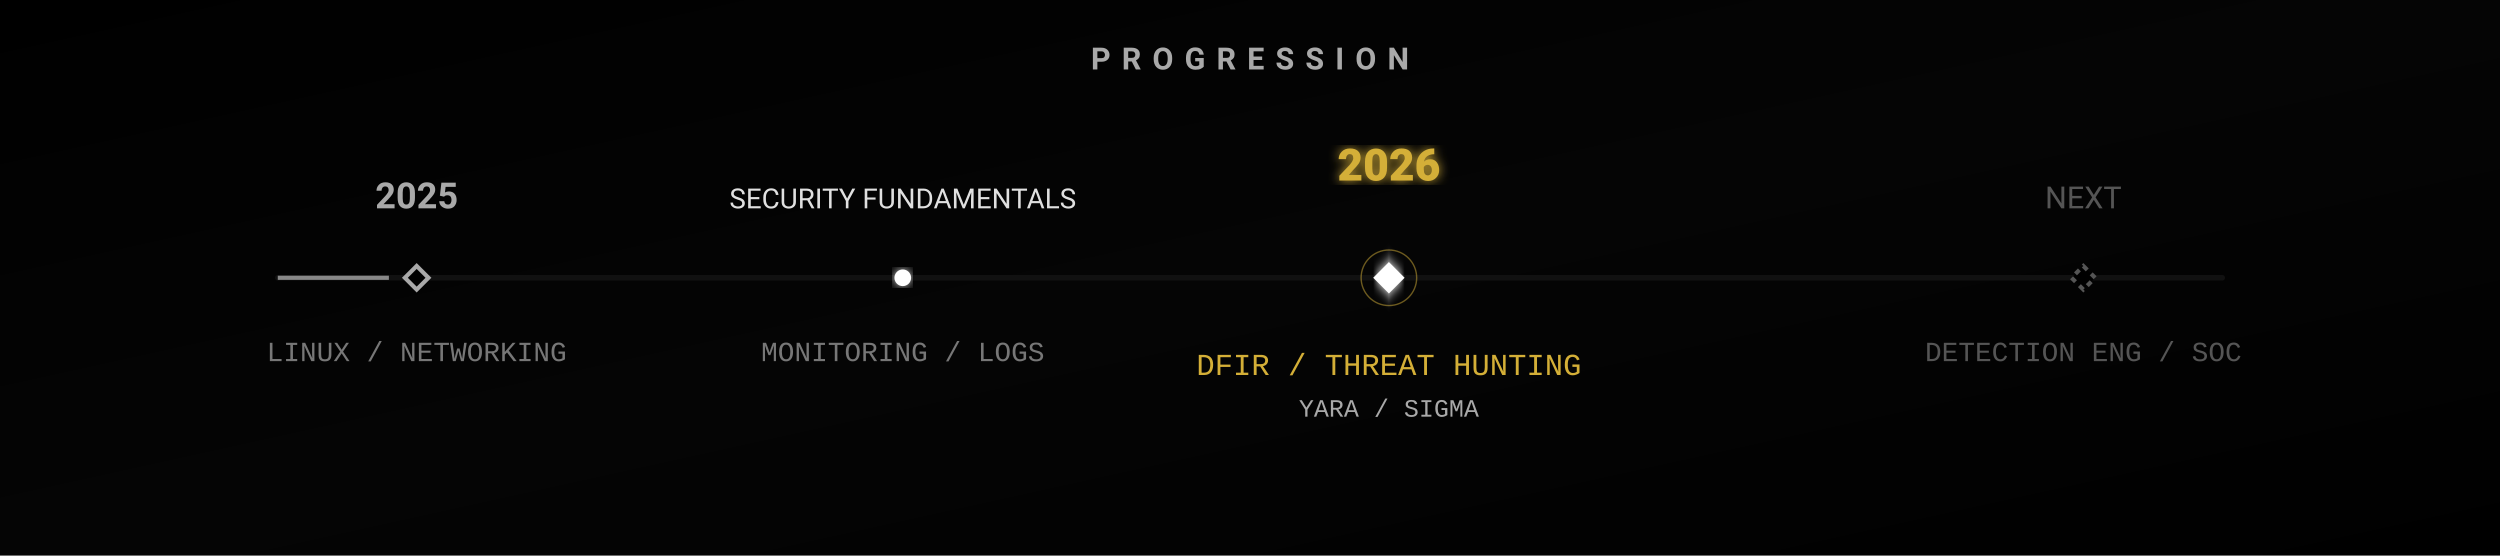
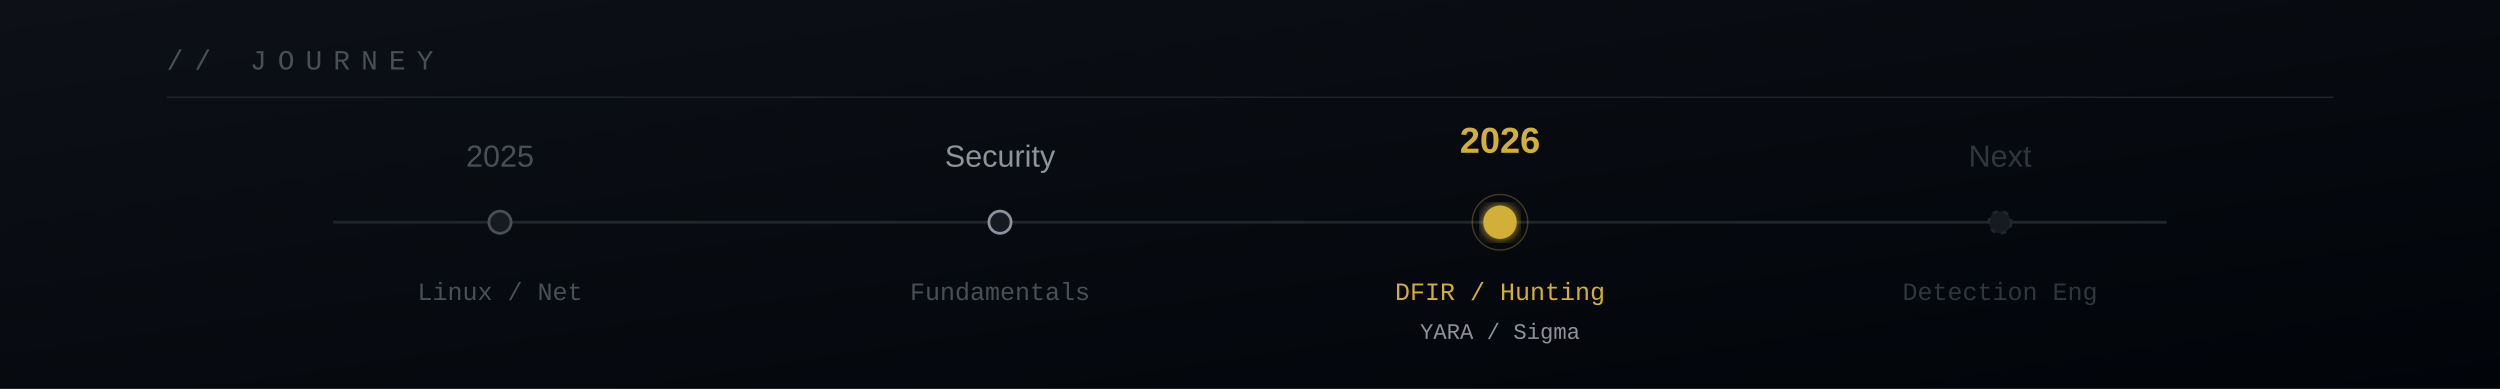
- <svg xmlns="http://www.w3.org/2000/svg" viewBox="0 0 900 200">
+ <svg xmlns="http://www.w3.org/2000/svg" viewBox="0 0 900 140">
  <defs>
    <linearGradient id="bg" x1="0%" y1="0%" x2="100%" y2="100%">
-       <stop offset="0%" stop-color="#000000" />
-       <stop offset="50%" stop-color="#050505" />
-       <stop offset="100%" stop-color="#000000" />
+       <stop offset="0%" stop-color="#0d1117" />
+       <stop offset="100%" stop-color="#010409" />
    </linearGradient>
-     <filter id="softGlow">
-       <feGaussianBlur stdDeviation="2" result="blur1" />
+     <filter id="glow">
+       <feGaussianBlur stdDeviation="2" result="b" />
      <feMerge>
-         <feMergeNode in="blur1" />
+         <feMergeNode in="b" />
        <feMergeNode in="SourceGraphic" />
      </feMerge>
    </filter>
  </defs>
  <style>
-     @keyframes flowLine { 0% { stroke-dashoffset: 800; } 100% { stroke-dashoffset: 0; } }
-     .beam { stroke-dasharray: 40 800; animation: flowLine 4s linear infinite; }
- 
-     .font-sans { font-family: "Segoe UI", -apple-system, BlinkMacSystemFont, Roboto, "Helvetica Neue", Arial, sans-serif; }
-     .font-mono { font-family: Consolas, "SFMono-Regular", Menlo, Monaco, "Liberation Mono", monospace; }
+     @keyframes pulse{0%,100%{opacity:0.4}50%{opacity:1}}
+     .p{animation:pulse 3s infinite ease-in-out}
+     .fs{font-family:Arial,"Segoe UI",Helvetica,sans-serif}
+     .fm{font-family:"Courier New",Consolas,monospace}
  </style>
-   <rect width="900" height="200" fill="url(#bg)" />
-   <line x1="100" y1="100" x2="800" y2="100" stroke="#111111" stroke-width="2" stroke-linecap="round" />
-   <line x1="100" y1="100" x2="500" y2="100" stroke="#d4af37" stroke-width="1.5" stroke-linecap="round" filter="url(#softGlow)" />
-   <line x1="100" y1="100" x2="800" y2="100" stroke="#ffffff" stroke-width="1.5" class="beam" opacity="0.5" />
-   <text x="450" y="25" text-anchor="middle" class="font-sans" font-weight="600" font-size="11" fill="#a9a9a9" letter-spacing="4">
-     PROGRESSION
-   </text>
-   <line x1="430" y1="40" x2="470" y2="40" stroke="#d4af37" stroke-width="1" filter="url(#softGlow)" />
-   <rect x="147" y="97" width="6" height="6" fill="#000000" stroke="#a9a9a9" stroke-width="1.5" transform="rotate(45 150 100)" />
-   <text x="150" y="75" text-anchor="middle" class="font-sans" font-size="13" font-weight="bold" fill="#a9a9a9">2025</text>
-   <text x="150" y="130" text-anchor="middle" class="font-mono" font-size="10" fill="#777777">LINUX / NETWORKING</text>
-   <circle cx="325" cy="100" r="3" fill="#ffffff" filter="url(#softGlow)" />
-   <text x="325" y="75" text-anchor="middle" class="font-sans" font-size="10" font-weight="normal" fill="#e0e0e0">SECURITY FUNDAMENTALS</text>
-   <text x="325" y="130" text-anchor="middle" class="font-mono" font-size="10" fill="#777777">MONITORING / LOGS</text>
-   <circle cx="500" cy="100" r="10" fill="none" stroke="#d4af37" stroke-width="0.5" opacity="0.5" />
-   <rect x="496" y="96" width="8" height="8" fill="#ffffff" transform="rotate(45 500 100)" filter="url(#softGlow)" />
-   <text x="500" y="65" text-anchor="middle" class="font-sans" font-size="16" font-weight="800" fill="#d4af37" filter="url(#softGlow)">2026</text>
-   <text x="500" y="135" text-anchor="middle" class="font-mono" font-size="11" font-weight="normal" fill="#d4af37">DFIR / THREAT HUNTING</text>
-   <text x="500" y="150" text-anchor="middle" class="font-mono" font-size="9" fill="#a9a9a9">YARA / SIGMA</text>
-   <rect x="747" y="97" width="6" height="6" fill="#000000" stroke="#555555" stroke-width="1.5" stroke-dasharray="2 2" transform="rotate(45 750 100)" />
-   <text x="750" y="75" text-anchor="middle" class="font-sans" font-size="11" font-weight="normal" fill="#555555">NEXT</text>
-   <text x="750" y="130" text-anchor="middle" class="font-mono" font-size="10" fill="#555555">DETECTION ENG / SOC</text>
+   <rect width="900" height="140" fill="url(#bg)" />
+   <text x="60" y="25" class="fm" font-size="10" fill="#484f58" letter-spacing="4">// JOURNEY</text>
+   <line x1="60" y1="35" x2="840" y2="35" stroke="#21262d" stroke-width="0.5" />
+   <line x1="120" y1="80" x2="780" y2="80" stroke="#21262d" stroke-width="1" />
+   <circle cx="180" cy="80" r="4" fill="#161b22" stroke="#484f58" stroke-width="1" />
+   <text x="180" y="60" text-anchor="middle" class="fs" font-size="11" fill="#484f58" font-weight="500">2025</text>
+   <text x="180" y="108" text-anchor="middle" class="fm" font-size="9" fill="#484f58">Linux / Net</text>
+   <circle cx="360" cy="80" r="4" fill="#161b22" stroke="#8b949e" stroke-width="1" />
+   <text x="360" y="60" text-anchor="middle" class="fs" font-size="11" fill="#8b949e" font-weight="500">Security</text>
+   <text x="360" y="108" text-anchor="middle" class="fm" font-size="9" fill="#484f58">Fundamentals</text>
+   <circle cx="540" cy="80" r="6" fill="#d4af37" filter="url(#glow)" class="p" />
+   <circle cx="540" cy="80" r="10" fill="none" stroke="#d4af37" stroke-width="0.5" opacity="0.3" />
+   <text x="540" y="55" text-anchor="middle" class="fs" font-size="13" fill="#d4af37" font-weight="600">2026</text>
+   <text x="540" y="108" text-anchor="middle" class="fm" font-size="9" fill="#d4af37">DFIR / Hunting</text>
+   <text x="540" y="122" text-anchor="middle" class="fm" font-size="8" fill="#8b949e">YARA / Sigma</text>
+   <circle cx="720" cy="80" r="4" fill="#161b22" stroke="#21262d" stroke-width="1" stroke-dasharray="2 2" />
+   <text x="720" y="60" text-anchor="middle" class="fs" font-size="11" fill="#30363d">Next</text>
+   <text x="720" y="108" text-anchor="middle" class="fm" font-size="9" fill="#30363d">Detection Eng</text>
+   <line x1="120" y1="80" x2="540" y2="80" stroke="#d4af37" stroke-width="1" filter="url(#glow)" />
</svg>
